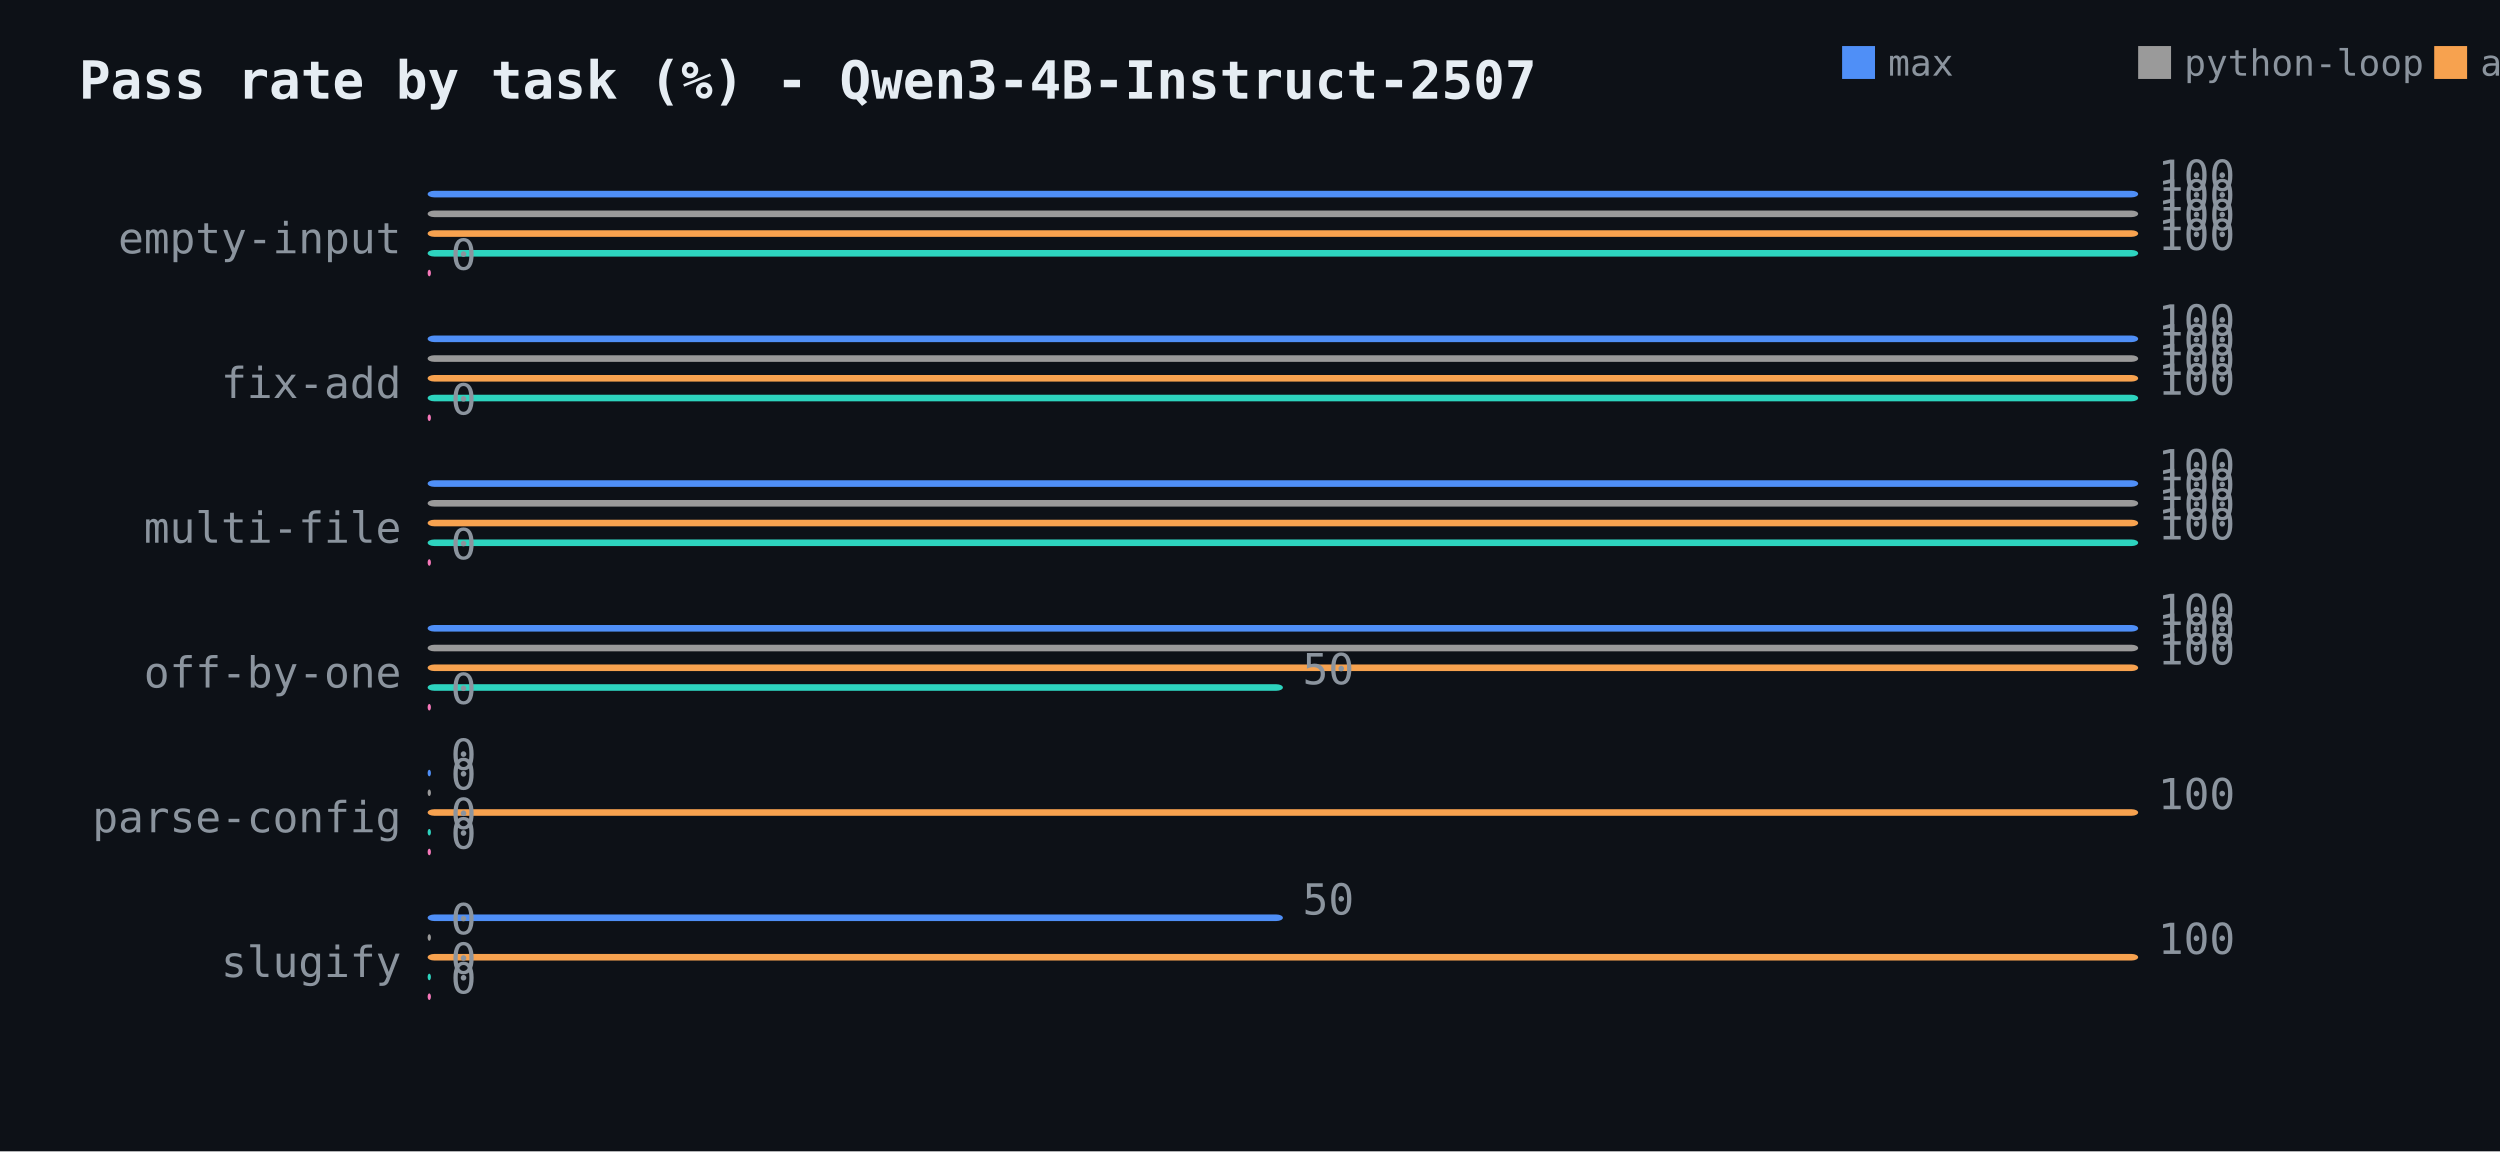
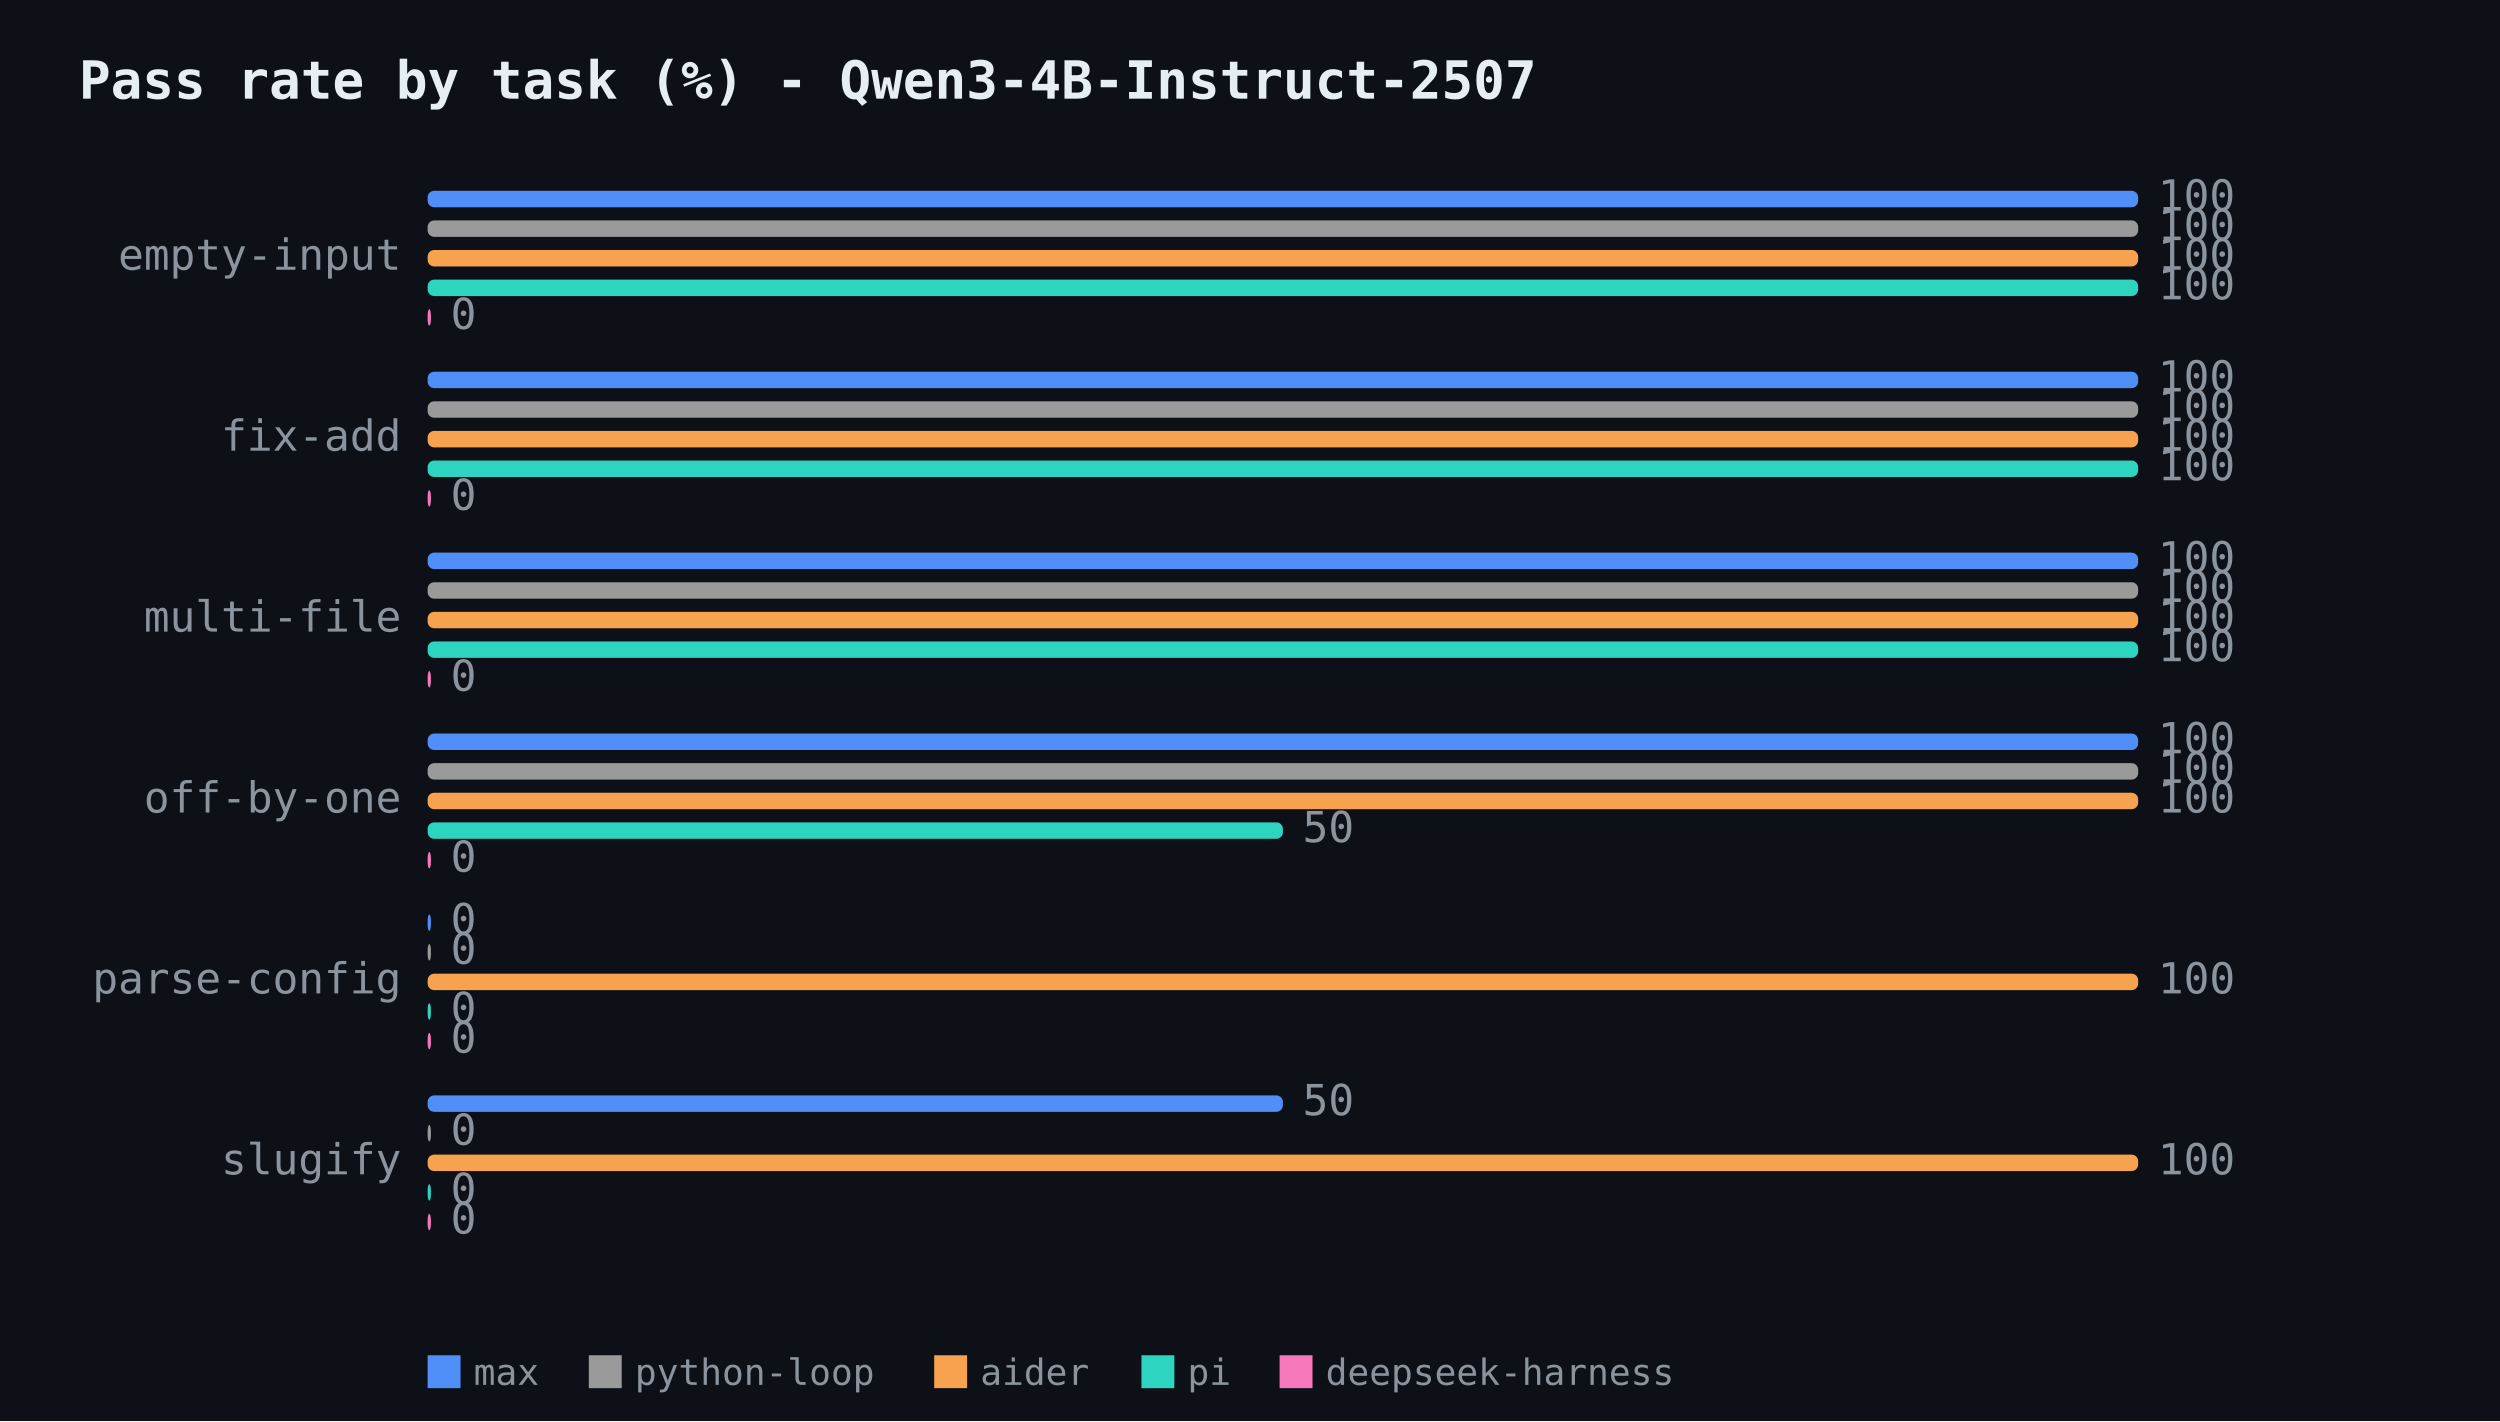
- <svg xmlns="http://www.w3.org/2000/svg" width="760" height="350" font-family="ui-monospace,monospace" font-size="13">
-   <rect width="760" height="350" fill="#0d1117" />
+ <svg xmlns="http://www.w3.org/2000/svg" width="760" height="432" font-family="ui-monospace,monospace" font-size="13">
+   <rect width="760" height="432" fill="#0d1117" />
  <text x="24" y="30" fill="#e6edf3" font-size="16" font-weight="bold">Pass rate by task (%) - Qwen3-4B-Instruct-2507</text>
-   <text x="122" y="77" fill="#8b949e" text-anchor="end">empty-input</text>
-   <rect x="130" y="58" width="520" height="2" rx="2" fill="#4f8ff7" />
-   <text x="656" y="58" fill="#8b949e">100</text>
-   <rect x="130" y="64" width="520" height="2" rx="2" fill="#9a9a9a" />
+   <text x="122" y="82" fill="#8b949e" text-anchor="end">empty-input</text>
+   <rect x="130" y="58" width="520" height="5" rx="2" fill="#4f8ff7" />
  <text x="656" y="64" fill="#8b949e">100</text>
-   <rect x="130" y="70" width="520" height="2" rx="2" fill="#f7a24f" />
-   <text x="656" y="70" fill="#8b949e">100</text>
-   <rect x="130" y="76" width="520" height="2" rx="2" fill="#2dd4bf" />
-   <text x="656" y="76" fill="#8b949e">100</text>
-   <rect x="130" y="82" width="1" height="2" rx="2" fill="#f778ba" />
-   <text x="137" y="82" fill="#8b949e">0</text>
-   <text x="122" y="121" fill="#8b949e" text-anchor="end">fix-add</text>
-   <rect x="130" y="102" width="520" height="2" rx="2" fill="#4f8ff7" />
-   <text x="656" y="102" fill="#8b949e">100</text>
-   <rect x="130" y="108" width="520" height="2" rx="2" fill="#9a9a9a" />
-   <text x="656" y="108" fill="#8b949e">100</text>
-   <rect x="130" y="114" width="520" height="2" rx="2" fill="#f7a24f" />
-   <text x="656" y="114" fill="#8b949e">100</text>
-   <rect x="130" y="120" width="520" height="2" rx="2" fill="#2dd4bf" />
-   <text x="656" y="120" fill="#8b949e">100</text>
-   <rect x="130" y="126" width="1" height="2" rx="2" fill="#f778ba" />
-   <text x="137" y="126" fill="#8b949e">0</text>
-   <text x="122" y="165" fill="#8b949e" text-anchor="end">multi-file</text>
-   <rect x="130" y="146" width="520" height="2" rx="2" fill="#4f8ff7" />
+   <rect x="130" y="67" width="520" height="5" rx="2" fill="#9a9a9a" />
+   <text x="656" y="73" fill="#8b949e">100</text>
+   <rect x="130" y="76" width="520" height="5" rx="2" fill="#f7a24f" />
+   <text x="656" y="82" fill="#8b949e">100</text>
+   <rect x="130" y="85" width="520" height="5" rx="2" fill="#2dd4bf" />
+   <text x="656" y="91" fill="#8b949e">100</text>
+   <rect x="130" y="94" width="1" height="5" rx="2" fill="#f778ba" />
+   <text x="137" y="100" fill="#8b949e">0</text>
+   <text x="122" y="137" fill="#8b949e" text-anchor="end">fix-add</text>
+   <rect x="130" y="113" width="520" height="5" rx="2" fill="#4f8ff7" />
+   <text x="656" y="119" fill="#8b949e">100</text>
+   <rect x="130" y="122" width="520" height="5" rx="2" fill="#9a9a9a" />
+   <text x="656" y="128" fill="#8b949e">100</text>
+   <rect x="130" y="131" width="520" height="5" rx="2" fill="#f7a24f" />
+   <text x="656" y="137" fill="#8b949e">100</text>
+   <rect x="130" y="140" width="520" height="5" rx="2" fill="#2dd4bf" />
  <text x="656" y="146" fill="#8b949e">100</text>
-   <rect x="130" y="152" width="520" height="2" rx="2" fill="#9a9a9a" />
-   <text x="656" y="152" fill="#8b949e">100</text>
-   <rect x="130" y="158" width="520" height="2" rx="2" fill="#f7a24f" />
-   <text x="656" y="158" fill="#8b949e">100</text>
-   <rect x="130" y="164" width="520" height="2" rx="2" fill="#2dd4bf" />
-   <text x="656" y="164" fill="#8b949e">100</text>
-   <rect x="130" y="170" width="1" height="2" rx="2" fill="#f778ba" />
-   <text x="137" y="170" fill="#8b949e">0</text>
-   <text x="122" y="209" fill="#8b949e" text-anchor="end">off-by-one</text>
-   <rect x="130" y="190" width="520" height="2" rx="2" fill="#4f8ff7" />
-   <text x="656" y="190" fill="#8b949e">100</text>
-   <rect x="130" y="196" width="520" height="2" rx="2" fill="#9a9a9a" />
-   <text x="656" y="196" fill="#8b949e">100</text>
-   <rect x="130" y="202" width="520" height="2" rx="2" fill="#f7a24f" />
-   <text x="656" y="202" fill="#8b949e">100</text>
-   <rect x="130" y="208" width="260" height="2" rx="2" fill="#2dd4bf" />
-   <text x="396" y="208" fill="#8b949e">50</text>
-   <rect x="130" y="214" width="1" height="2" rx="2" fill="#f778ba" />
-   <text x="137" y="214" fill="#8b949e">0</text>
-   <text x="122" y="253" fill="#8b949e" text-anchor="end">parse-config</text>
-   <rect x="130" y="234" width="1" height="2" rx="2" fill="#4f8ff7" />
-   <text x="137" y="234" fill="#8b949e">0</text>
-   <rect x="130" y="240" width="1" height="2" rx="2" fill="#9a9a9a" />
-   <text x="137" y="240" fill="#8b949e">0</text>
-   <rect x="130" y="246" width="520" height="2" rx="2" fill="#f7a24f" />
-   <text x="656" y="246" fill="#8b949e">100</text>
-   <rect x="130" y="252" width="1" height="2" rx="2" fill="#2dd4bf" />
-   <text x="137" y="252" fill="#8b949e">0</text>
-   <rect x="130" y="258" width="1" height="2" rx="2" fill="#f778ba" />
-   <text x="137" y="258" fill="#8b949e">0</text>
-   <text x="122" y="297" fill="#8b949e" text-anchor="end">slugify</text>
-   <rect x="130" y="278" width="260" height="2" rx="2" fill="#4f8ff7" />
-   <text x="396" y="278" fill="#8b949e">50</text>
-   <rect x="130" y="284" width="1" height="2" rx="2" fill="#9a9a9a" />
+   <rect x="130" y="149" width="1" height="5" rx="2" fill="#f778ba" />
+   <text x="137" y="155" fill="#8b949e">0</text>
+   <text x="122" y="192" fill="#8b949e" text-anchor="end">multi-file</text>
+   <rect x="130" y="168" width="520" height="5" rx="2" fill="#4f8ff7" />
+   <text x="656" y="174" fill="#8b949e">100</text>
+   <rect x="130" y="177" width="520" height="5" rx="2" fill="#9a9a9a" />
+   <text x="656" y="183" fill="#8b949e">100</text>
+   <rect x="130" y="186" width="520" height="5" rx="2" fill="#f7a24f" />
+   <text x="656" y="192" fill="#8b949e">100</text>
+   <rect x="130" y="195" width="520" height="5" rx="2" fill="#2dd4bf" />
+   <text x="656" y="201" fill="#8b949e">100</text>
+   <rect x="130" y="204" width="1" height="5" rx="2" fill="#f778ba" />
+   <text x="137" y="210" fill="#8b949e">0</text>
+   <text x="122" y="247" fill="#8b949e" text-anchor="end">off-by-one</text>
+   <rect x="130" y="223" width="520" height="5" rx="2" fill="#4f8ff7" />
+   <text x="656" y="229" fill="#8b949e">100</text>
+   <rect x="130" y="232" width="520" height="5" rx="2" fill="#9a9a9a" />
+   <text x="656" y="238" fill="#8b949e">100</text>
+   <rect x="130" y="241" width="520" height="5" rx="2" fill="#f7a24f" />
+   <text x="656" y="247" fill="#8b949e">100</text>
+   <rect x="130" y="250" width="260" height="5" rx="2" fill="#2dd4bf" />
+   <text x="396" y="256" fill="#8b949e">50</text>
+   <rect x="130" y="259" width="1" height="5" rx="2" fill="#f778ba" />
+   <text x="137" y="265" fill="#8b949e">0</text>
+   <text x="122" y="302" fill="#8b949e" text-anchor="end">parse-config</text>
+   <rect x="130" y="278" width="1" height="5" rx="2" fill="#4f8ff7" />
  <text x="137" y="284" fill="#8b949e">0</text>
-   <rect x="130" y="290" width="520" height="2" rx="2" fill="#f7a24f" />
-   <text x="656" y="290" fill="#8b949e">100</text>
-   <rect x="130" y="296" width="1" height="2" rx="2" fill="#2dd4bf" />
-   <text x="137" y="296" fill="#8b949e">0</text>
-   <rect x="130" y="302" width="1" height="2" rx="2" fill="#f778ba" />
-   <text x="137" y="302" fill="#8b949e">0</text>
-   <rect x="560" y="14" width="10" height="10" fill="#4f8ff7" />
-   <text x="574" y="23" fill="#8b949e" font-size="11">max</text>
-   <rect x="650" y="14" width="10" height="10" fill="#9a9a9a" />
-   <text x="664" y="23" fill="#8b949e" font-size="11">python-loop</text>
-   <rect x="740" y="14" width="10" height="10" fill="#f7a24f" />
-   <text x="754" y="23" fill="#8b949e" font-size="11">aider</text>
-   <rect x="830" y="14" width="10" height="10" fill="#2dd4bf" />
-   <text x="844" y="23" fill="#8b949e" font-size="11">pi</text>
-   <rect x="920" y="14" width="10" height="10" fill="#f778ba" />
-   <text x="934" y="23" fill="#8b949e" font-size="11">deepseek-harness</text>
+   <rect x="130" y="287" width="1" height="5" rx="2" fill="#9a9a9a" />
+   <text x="137" y="293" fill="#8b949e">0</text>
+   <rect x="130" y="296" width="520" height="5" rx="2" fill="#f7a24f" />
+   <text x="656" y="302" fill="#8b949e">100</text>
+   <rect x="130" y="305" width="1" height="5" rx="2" fill="#2dd4bf" />
+   <text x="137" y="311" fill="#8b949e">0</text>
+   <rect x="130" y="314" width="1" height="5" rx="2" fill="#f778ba" />
+   <text x="137" y="320" fill="#8b949e">0</text>
+   <text x="122" y="357" fill="#8b949e" text-anchor="end">slugify</text>
+   <rect x="130" y="333" width="260" height="5" rx="2" fill="#4f8ff7" />
+   <text x="396" y="339" fill="#8b949e">50</text>
+   <rect x="130" y="342" width="1" height="5" rx="2" fill="#9a9a9a" />
+   <text x="137" y="348" fill="#8b949e">0</text>
+   <rect x="130" y="351" width="520" height="5" rx="2" fill="#f7a24f" />
+   <text x="656" y="357" fill="#8b949e">100</text>
+   <rect x="130" y="360" width="1" height="5" rx="2" fill="#2dd4bf" />
+   <text x="137" y="366" fill="#8b949e">0</text>
+   <rect x="130" y="369" width="1" height="5" rx="2" fill="#f778ba" />
+   <text x="137" y="375" fill="#8b949e">0</text>
+   <rect x="130" y="412" width="10" height="10" fill="#4f8ff7" />
+   <text x="144" y="421" fill="#8b949e" font-size="11">max</text>
+   <rect x="179" y="412" width="10" height="10" fill="#9a9a9a" />
+   <text x="193" y="421" fill="#8b949e" font-size="11">python-loop</text>
+   <rect x="284" y="412" width="10" height="10" fill="#f7a24f" />
+   <text x="298" y="421" fill="#8b949e" font-size="11">aider</text>
+   <rect x="347" y="412" width="10" height="10" fill="#2dd4bf" />
+   <text x="361" y="421" fill="#8b949e" font-size="11">pi</text>
+   <rect x="389" y="412" width="10" height="10" fill="#f778ba" />
+   <text x="403" y="421" fill="#8b949e" font-size="11">deepseek-harness</text>
</svg>
